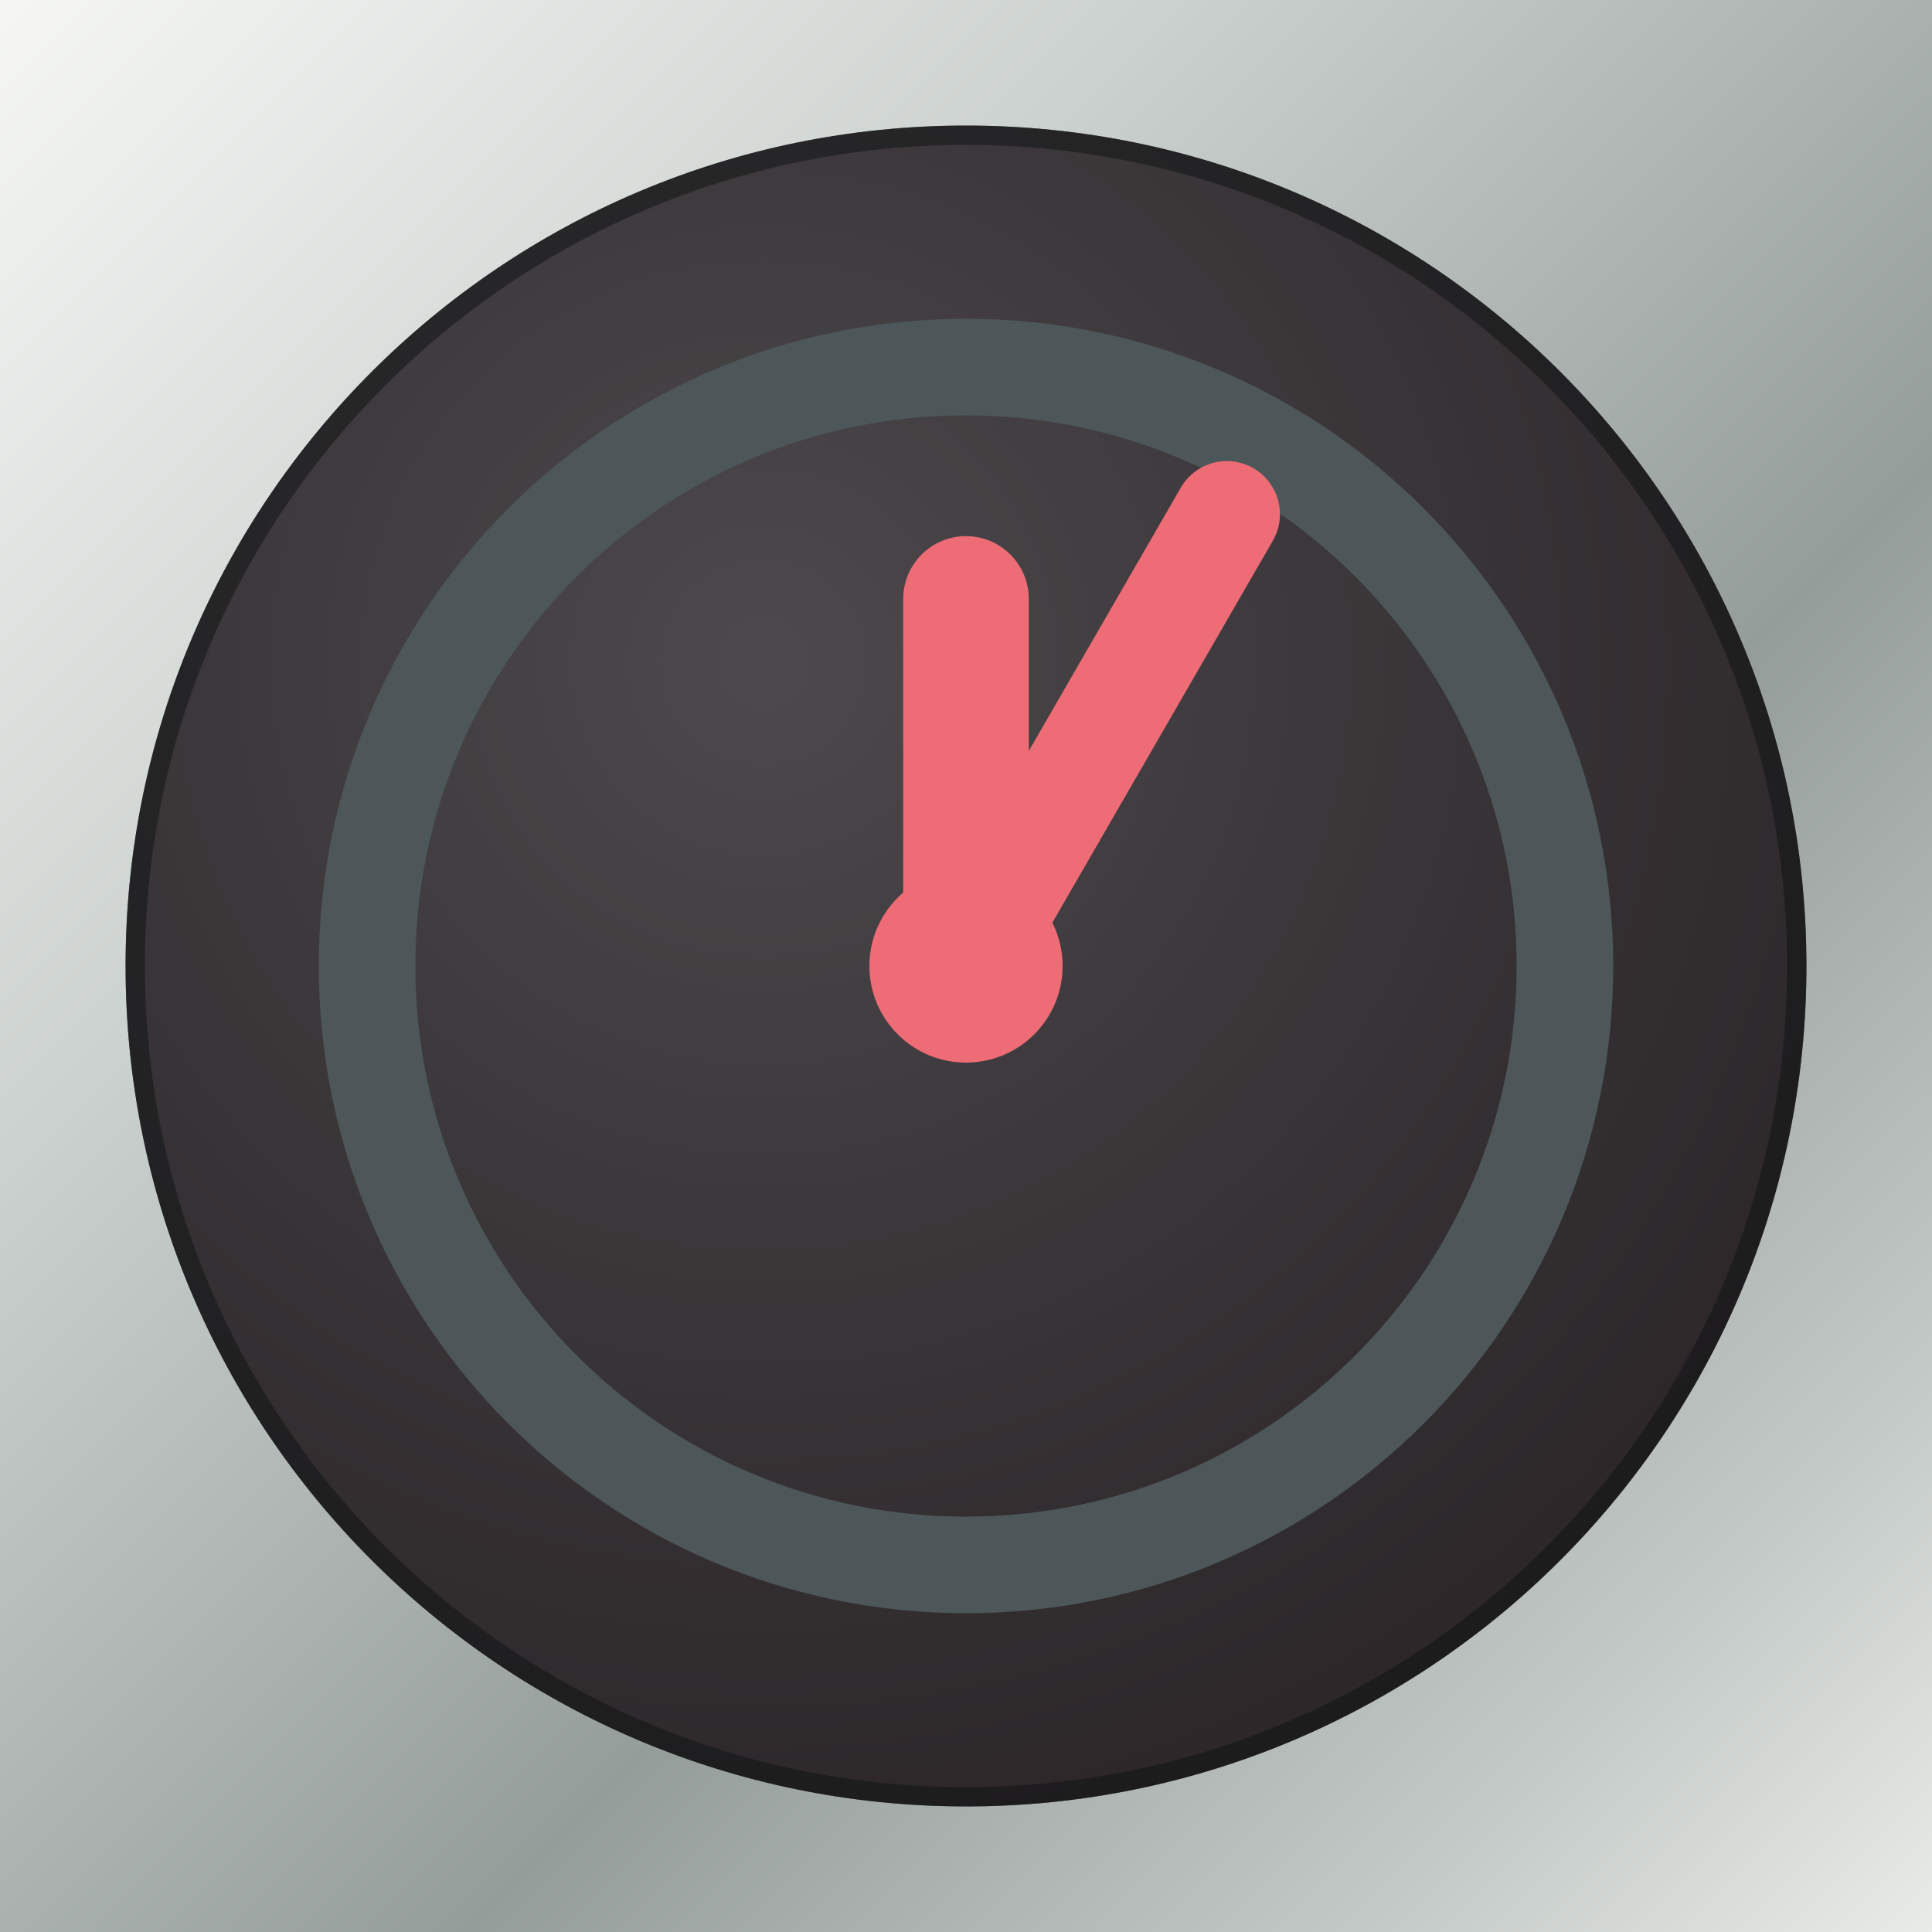
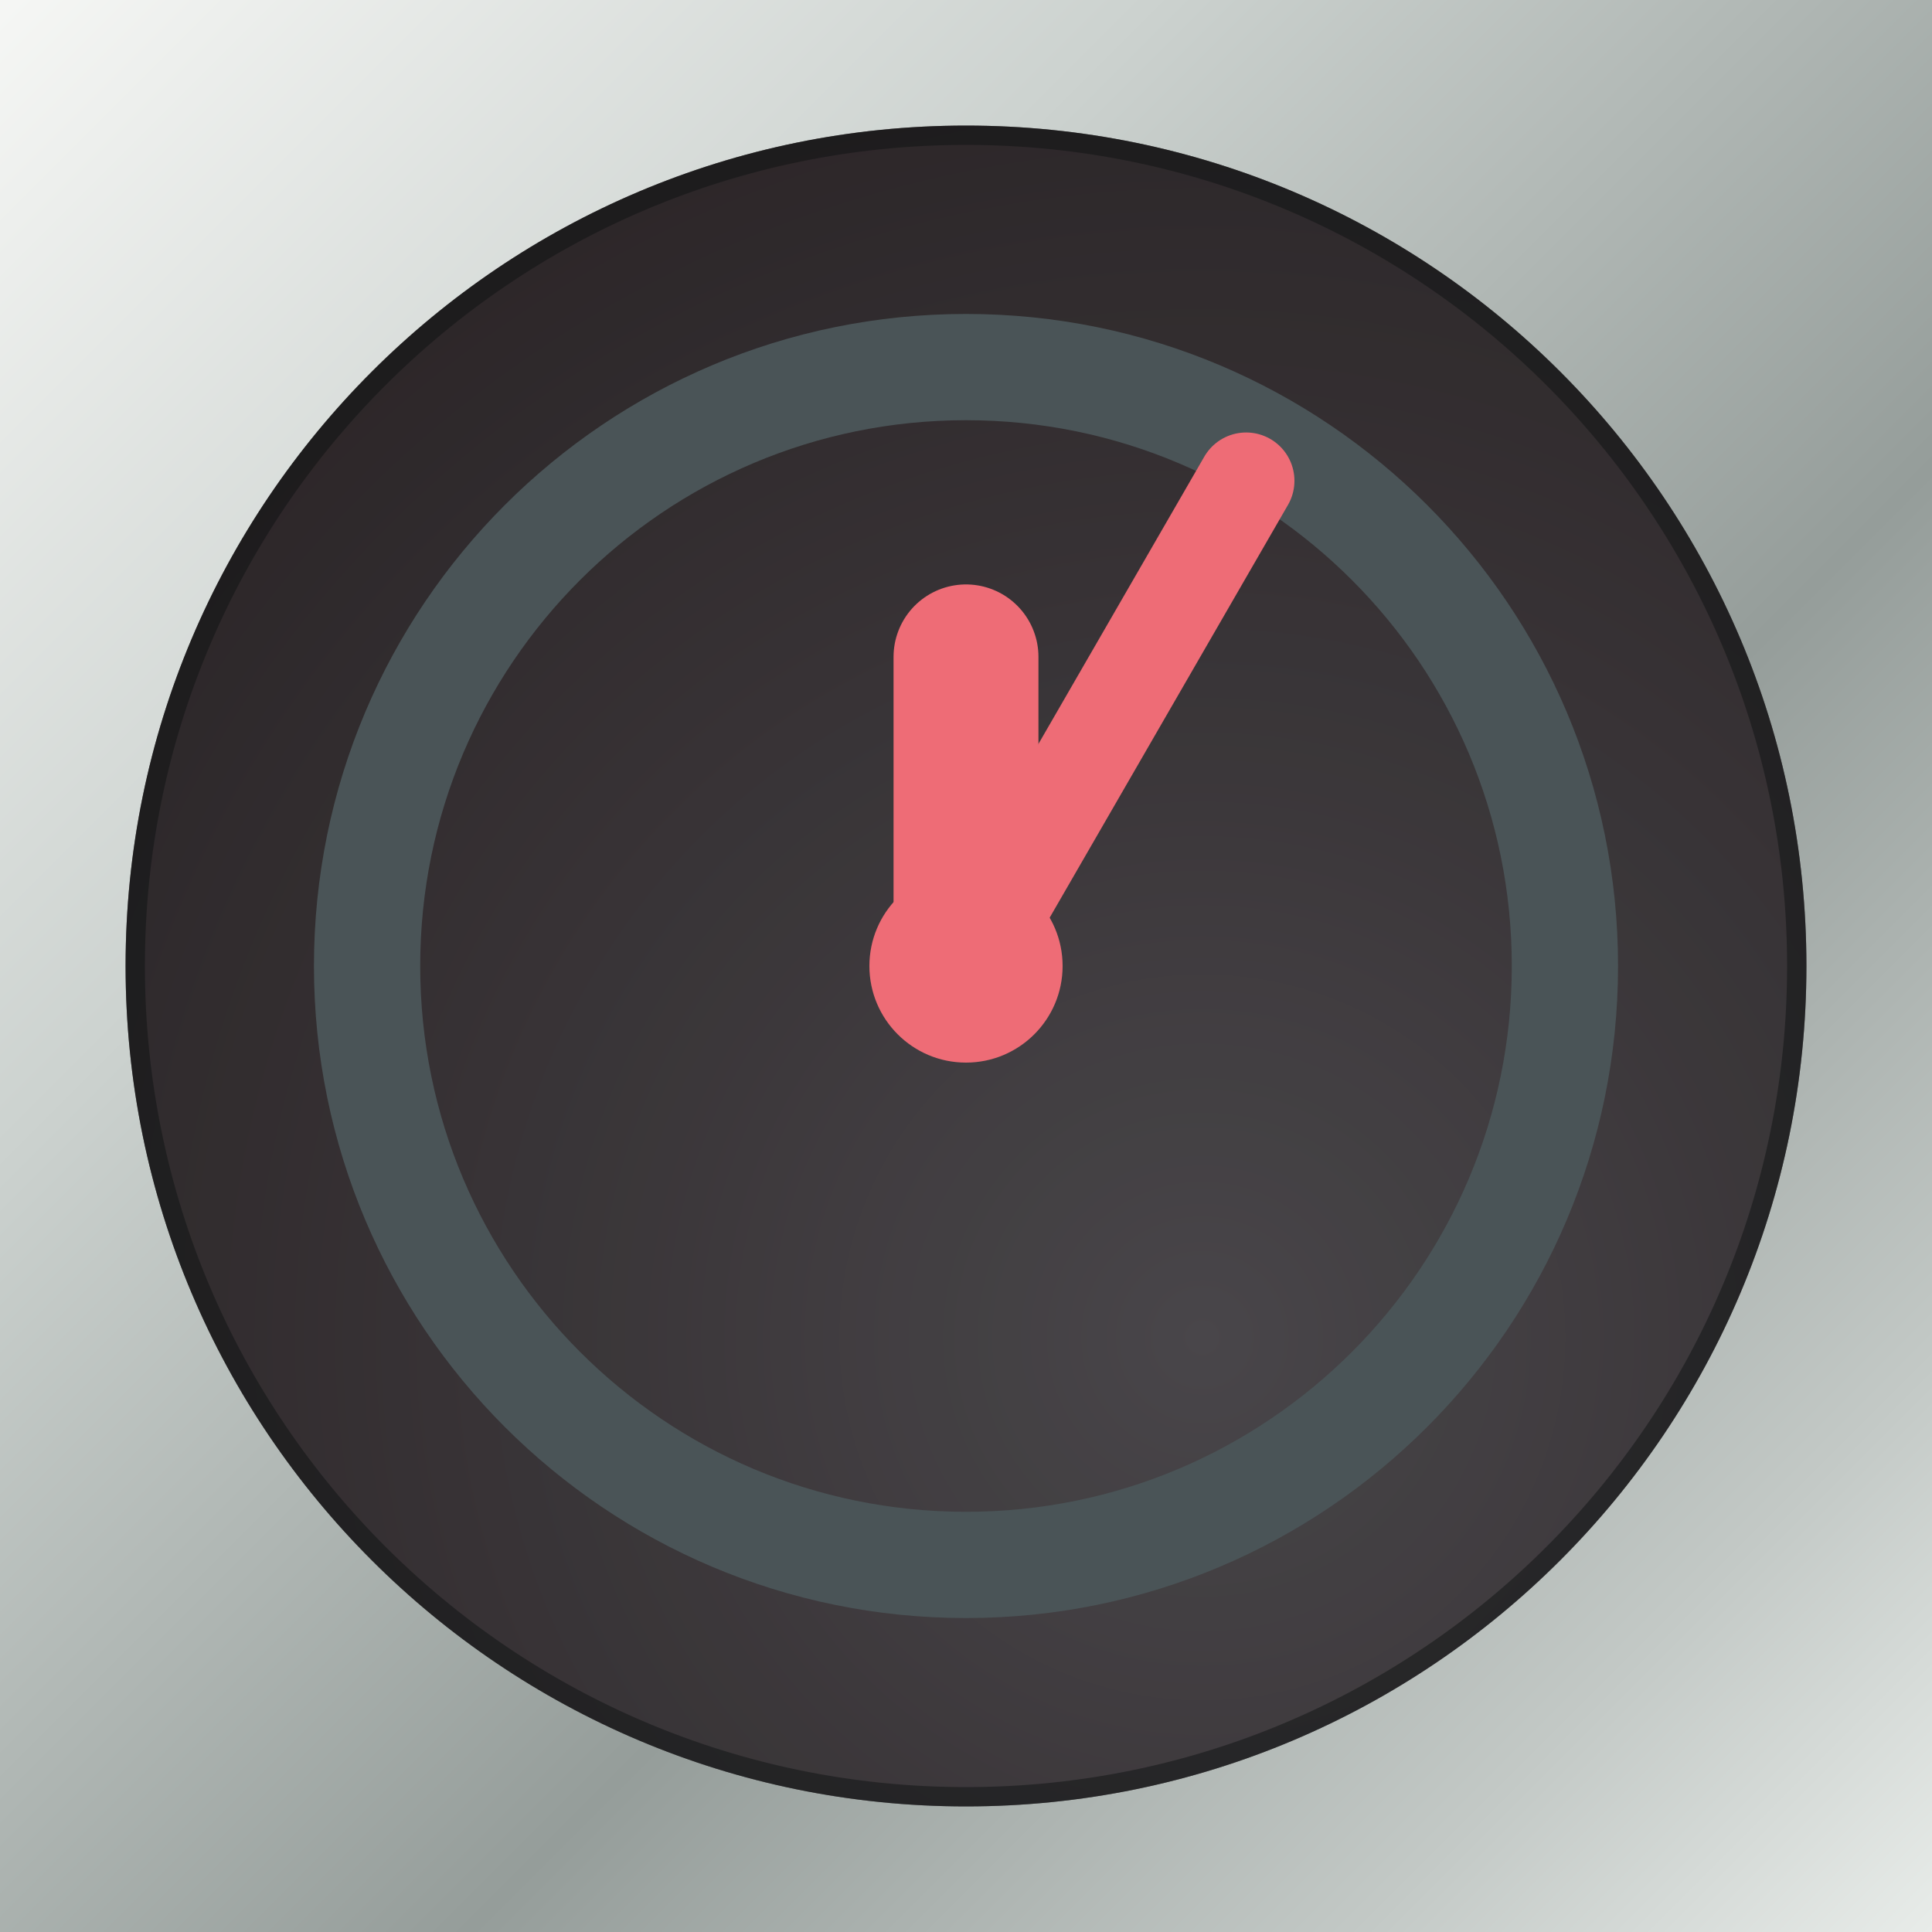
<svg xmlns="http://www.w3.org/2000/svg" width="200" height="200" viewBox="0 0 200 200" role="img" aria-label="First Five pin, front">
  <defs>
    <linearGradient id="b" x1="0" y1="0" x2="1" y2="1">
      <stop offset="0" stop-color="#f6f7f5" />
      <stop offset=".3" stop-color="#ccd2cf" />
      <stop offset=".62" stop-color="#959d9a" />
      <stop offset=".85" stop-color="#c3c9c6" />
      <stop offset="1" stop-color="#e9edea" />
    </linearGradient>
-     <radialGradient id="w" cx=".38" cy=".32" r=".82">
-       <stop offset="0" stop-color="#3d4548" />
-       <stop offset=".54" stop-color="#252c2e" />
-       <stop offset="1" stop-color="#151a1b" />
+     <radialGradient id="w" cx=".64" cy=".72" r=".86">
+       <stop offset="0" stop-color="#394245" />
+       <stop offset=".5" stop-color="#262d2f" />
+       <stop offset="1" stop-color="#161b1c" />
    </radialGradient>
  </defs>
  <rect width="200" height="200" fill="url(#b)" />
  <circle cx="100" cy="100" r="87" fill="url(#w)" />
  <circle cx="100" cy="100" r="87" fill="#ee6c76" opacity=".09" />
  <circle cx="100" cy="100" r="86" fill="none" stroke="#0e1213" stroke-opacity=".5" stroke-width="2" />
-   <circle cx="100" cy="100" r="62" fill="none" stroke="#4d5659" stroke-width="10" />
-   <path d="M100 100 L100 62" fill="none" stroke="#ee6c76" stroke-width="13" stroke-linecap="round" />
-   <path d="M100 100 L127 53.23" fill="none" stroke="#ee6c76" stroke-width="11" stroke-linecap="round" />
+   <circle cx="100" cy="100" r="62" fill="none" stroke="#4a5457" stroke-width="11" />
+   <path d="M100 100 L100 68" fill="none" stroke="#ee6c76" stroke-width="15" stroke-linecap="round" />
+   <path d="M100 100 L129 49.77" fill="none" stroke="#ee6c76" stroke-width="10" stroke-linecap="round" />
  <circle cx="100" cy="100" r="10" fill="#ee6c76" />
</svg>
